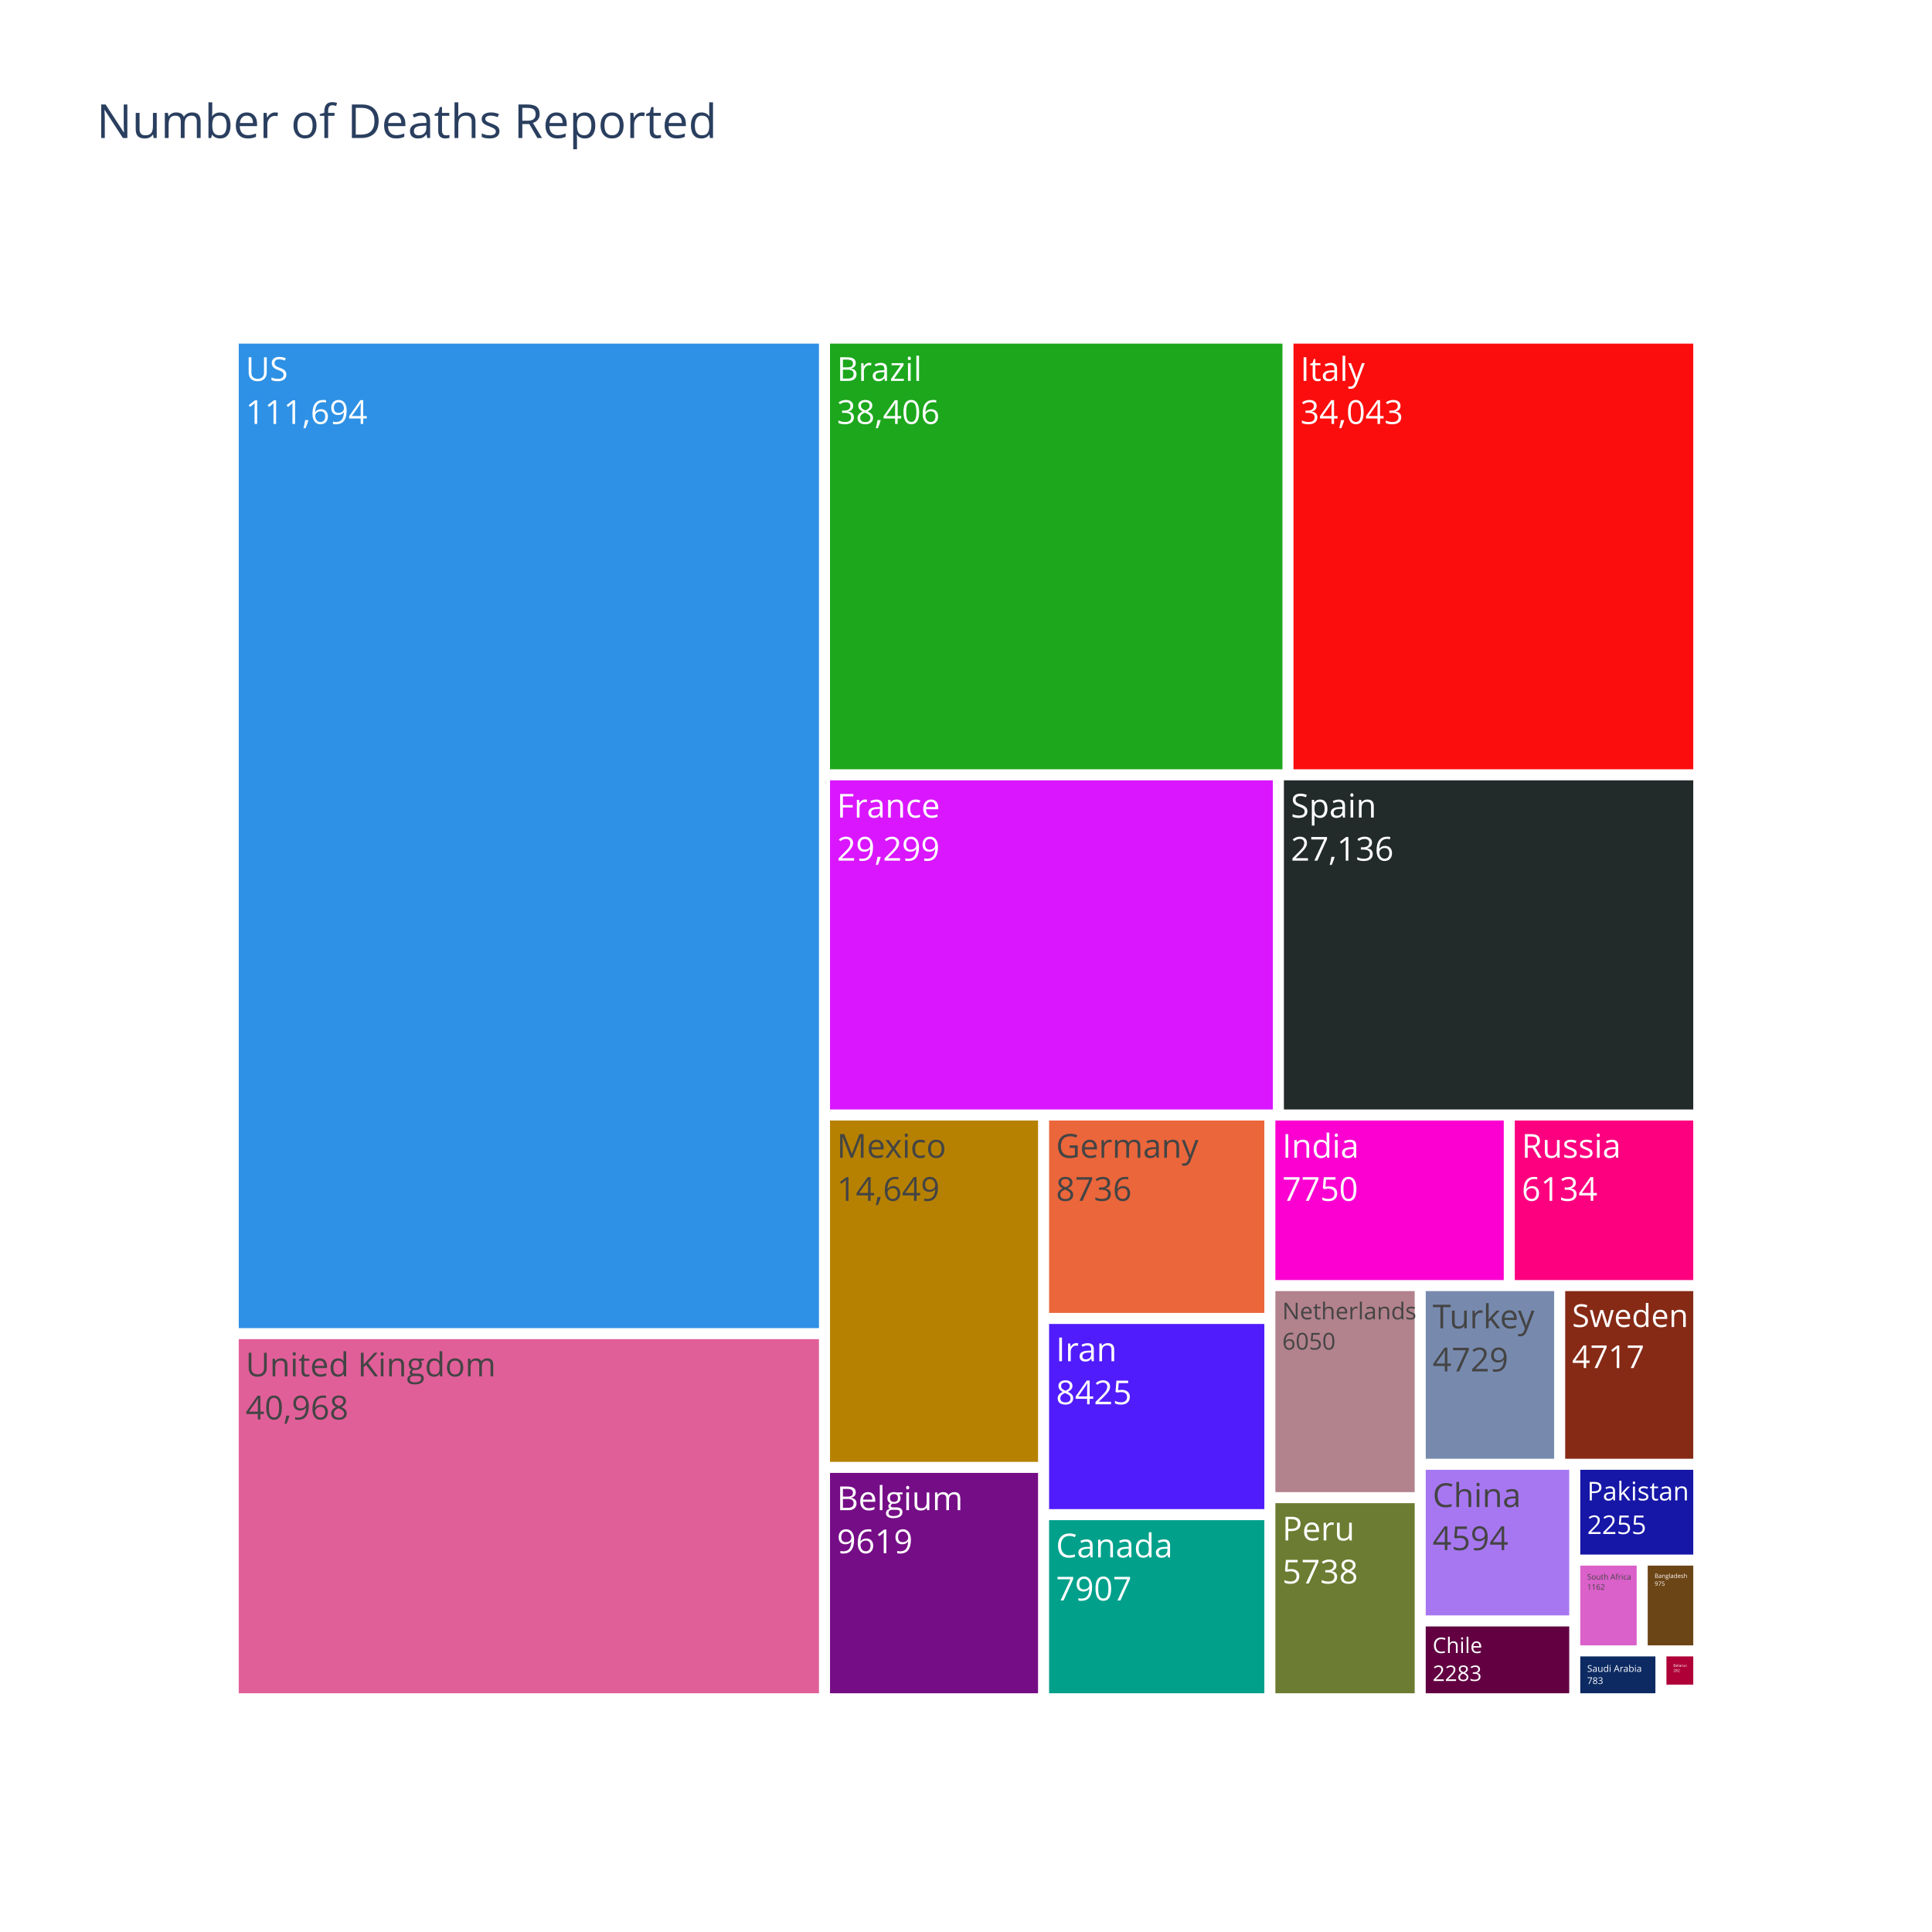
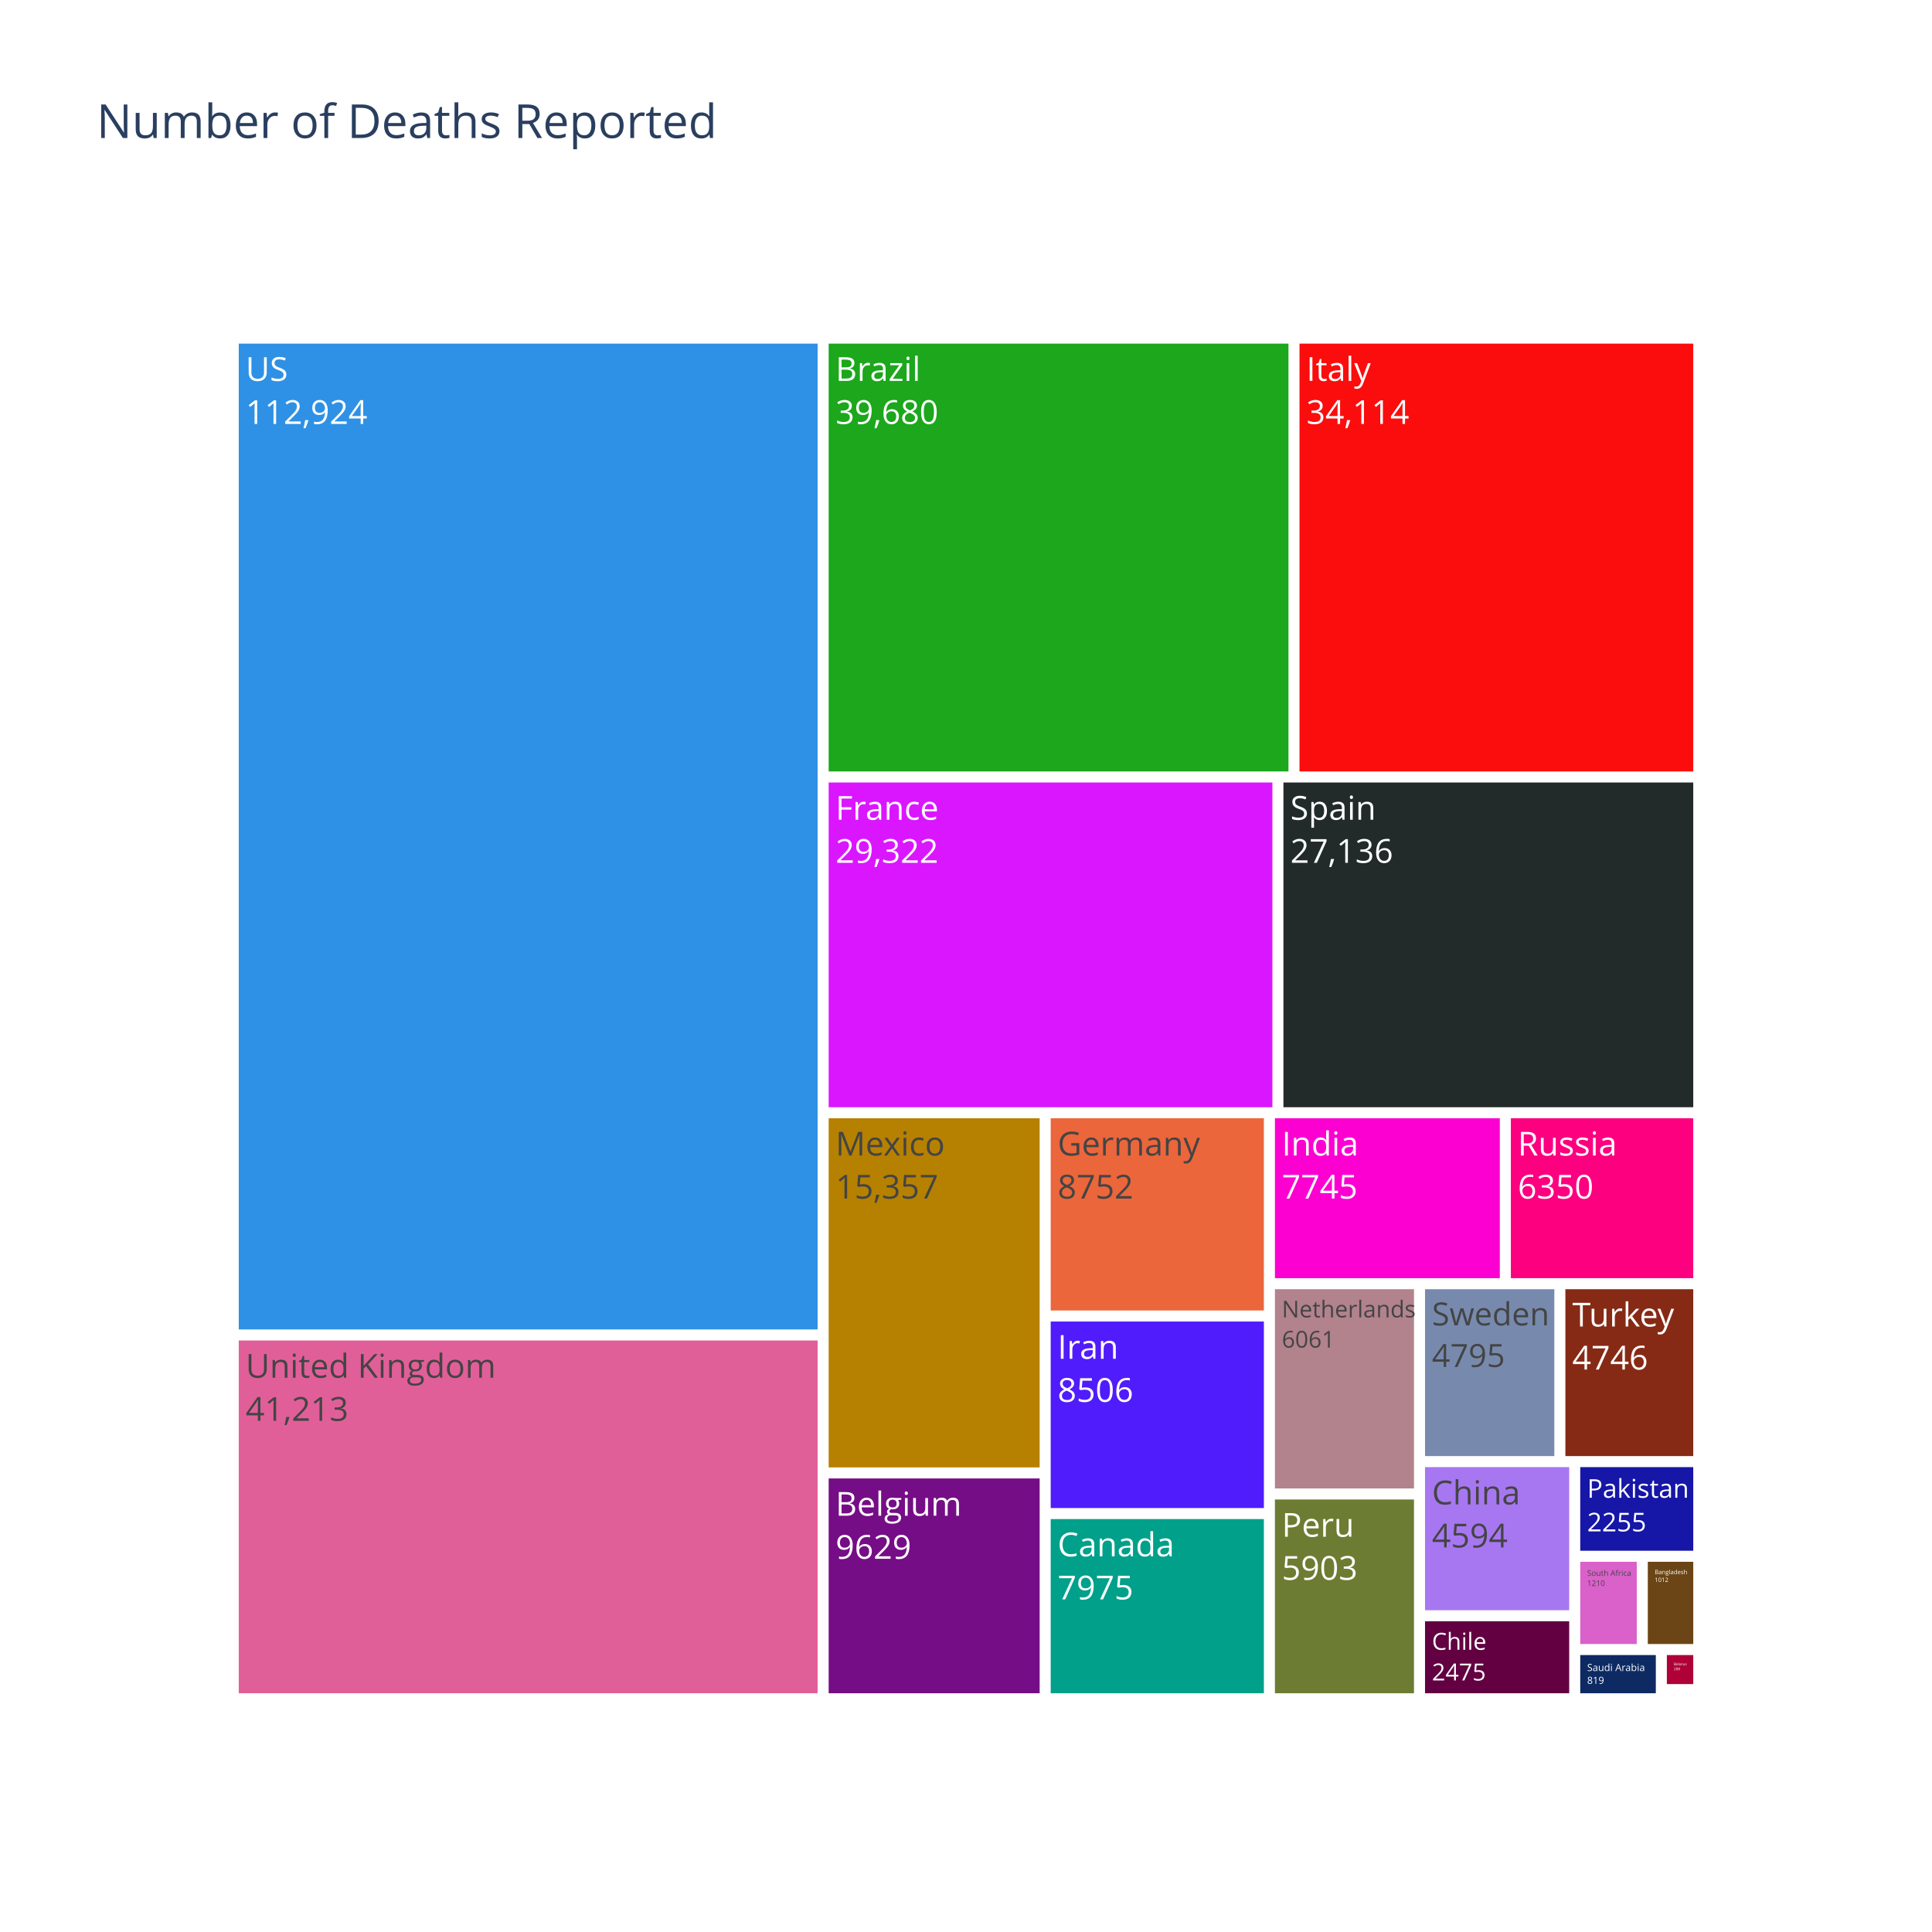
<svg xmlns="http://www.w3.org/2000/svg" class="main-svg" width="700" height="700" style="" viewBox="0 0 700 700">
  <rect x="0" y="0" width="700" height="700" style="fill: rgb(255, 255, 255); fill-opacity: 1;" />
-   <defs id="defs-53ff71">
+   <defs id="defs-a65e1d">
    <g class="clips" />
    <g class="gradients" />
  </defs>
  <g class="bglayer" />
  <g class="layer-below">
    <g class="imagelayer" />
    <g class="shapelayer" />
  </g>
  <g class="cartesianlayer" />
  <g class="polarlayer" />
  <g class="ternarylayer" />
  <g class="geolayer" />
  <g class="funnelarealayer" />
  <g class="pielayer" />
  <g class="treemaplayer">
    <g class="trace treemap" style="opacity: 1;">
      <g class="slice cursor-pointer">
        <path class="surface" d="M80,100L620,100L620,620L80,620Z" style="pointer-events: all; stroke-width: 0; fill: rgb(0, 0, 0); fill-opacity: 0; stroke: rgb(0, 0, 0); stroke-opacity: 0; opacity: 0;" />
        <g class="slicetext">
          <text data-notex="1" class="slicetext" text-anchor="start" x="0" y="0" style="font-family: 'Open Sans', verdana, arial, sans-serif; font-size: 12px; fill: rgb(42, 63, 95); fill-opacity: 1; white-space: pre;" transform="translate(86,114)"> </text>
        </g>
      </g>
      <g class="slice cursor-pointer">
-         <path class="surface" d="M86,124L297.229,124L297.229,481.7L86,481.7Z" style="pointer-events: all; stroke-width: 1; fill: rgb(46, 145, 229); fill-opacity: 1; stroke: rgb(255, 255, 255); stroke-opacity: 1; opacity: 1;" />
+         <path class="surface" d="M86,124L296.74,124L296.74,482.182L86,482.182Z" style="pointer-events: all; stroke-width: 1; fill: rgb(46, 145, 229); fill-opacity: 1; stroke: rgb(255, 255, 255); stroke-opacity: 1; opacity: 1;" />
        <g class="slicetext">
          <text data-notex="1" class="slicetext" text-anchor="start" x="0" y="0" style="font-family: 'Open Sans', verdana, arial, sans-serif; font-size: 12px; fill: rgb(255, 255, 255); fill-opacity: 1; white-space: pre;" transform="translate(89,138)">
            <tspan class="line" dy="0em" x="0" y="0">US</tspan>
-             <tspan class="line" dy="1.3em" x="0" y="0">111,694</tspan>
-           </text>
-         </g>
-       </g>
-       <g class="slice cursor-pointer">
-         <path class="surface" d="M86,484.7L297.229,484.7L297.229,614L86,614Z" style="pointer-events: all; stroke-width: 1; fill: rgb(225, 95, 153); fill-opacity: 1; stroke: rgb(255, 255, 255); stroke-opacity: 1; opacity: 1;" />
-         <g class="slicetext">
-           <text data-notex="1" class="slicetext" text-anchor="start" x="0" y="0" style="font-family: 'Open Sans', verdana, arial, sans-serif; font-size: 12px; fill: rgb(68, 68, 68); fill-opacity: 1; white-space: pre;" transform="translate(89,498.6997)">
+             <tspan class="line" dy="1.3em" x="0" y="0">112,924</tspan>
+           </text>
+         </g>
+       </g>
+       <g class="slice cursor-pointer">
+         <path class="surface" d="M86,485.182L296.74,485.182L296.74,614L86,614Z" style="pointer-events: all; stroke-width: 1; fill: rgb(225, 95, 153); fill-opacity: 1; stroke: rgb(255, 255, 255); stroke-opacity: 1; opacity: 1;" />
+         <g class="slicetext">
+           <text data-notex="1" class="slicetext" text-anchor="start" x="0" y="0" style="font-family: 'Open Sans', verdana, arial, sans-serif; font-size: 12px; fill: rgb(68, 68, 68); fill-opacity: 1; white-space: pre;" transform="translate(89,499.1821)">
            <tspan class="line" dy="0em" x="0" y="0">United Kingdom</tspan>
-             <tspan class="line" dy="1.3em" x="0" y="0">40,968</tspan>
-           </text>
-         </g>
-       </g>
-       <g class="slice cursor-pointer">
-         <path class="surface" d="M300.229,124L465.153,124L465.153,279.228L300.229,279.228Z" style="pointer-events: all; stroke-width: 1; fill: rgb(28, 167, 28); fill-opacity: 1; stroke: rgb(255, 255, 255); stroke-opacity: 1; opacity: 1;" />
-         <g class="slicetext">
-           <text data-notex="1" class="slicetext" text-anchor="start" x="0" y="0" style="font-family: 'Open Sans', verdana, arial, sans-serif; font-size: 12px; fill: rgb(255, 255, 255); fill-opacity: 1; white-space: pre;" transform="translate(303.2293,138)">
+             <tspan class="line" dy="1.3em" x="0" y="0">41,213</tspan>
+           </text>
+         </g>
+       </g>
+       <g class="slice cursor-pointer">
+         <path class="surface" d="M299.74,124L467.335,124L467.335,280.012L299.74,280.012Z" style="pointer-events: all; stroke-width: 1; fill: rgb(28, 167, 28); fill-opacity: 1; stroke: rgb(255, 255, 255); stroke-opacity: 1; opacity: 1;" />
+         <g class="slicetext">
+           <text data-notex="1" class="slicetext" text-anchor="start" x="0" y="0" style="font-family: 'Open Sans', verdana, arial, sans-serif; font-size: 12px; fill: rgb(255, 255, 255); fill-opacity: 1; white-space: pre;" transform="translate(302.7398,138)">
            <tspan class="line" dy="0em" x="0" y="0">Brazil</tspan>
-             <tspan class="line" dy="1.3em" x="0" y="0">38,406</tspan>
-           </text>
-         </g>
-       </g>
-       <g class="slice cursor-pointer">
-         <path class="surface" d="M468.153,124L614,124L614,279.228L468.153,279.228Z" style="pointer-events: all; stroke-width: 1; fill: rgb(251, 13, 13); fill-opacity: 1; stroke: rgb(255, 255, 255); stroke-opacity: 1; opacity: 1;" />
-         <g class="slicetext">
-           <text data-notex="1" class="slicetext" text-anchor="start" x="0" y="0" style="font-family: 'Open Sans', verdana, arial, sans-serif; font-size: 12px; fill: rgb(255, 255, 255); fill-opacity: 1; white-space: pre;" transform="translate(471.1529,138)">
+             <tspan class="line" dy="1.3em" x="0" y="0">39,680</tspan>
+           </text>
+         </g>
+       </g>
+       <g class="slice cursor-pointer">
+         <path class="surface" d="M470.335,124L614,124L614,280.012L470.335,280.012Z" style="pointer-events: all; stroke-width: 1; fill: rgb(251, 13, 13); fill-opacity: 1; stroke: rgb(255, 255, 255); stroke-opacity: 1; opacity: 1;" />
+         <g class="slicetext">
+           <text data-notex="1" class="slicetext" text-anchor="start" x="0" y="0" style="font-family: 'Open Sans', verdana, arial, sans-serif; font-size: 12px; fill: rgb(255, 255, 255); fill-opacity: 1; white-space: pre;" transform="translate(473.3348,138)">
            <tspan class="line" dy="0em" x="0" y="0">Italy</tspan>
-             <tspan class="line" dy="1.3em" x="0" y="0">34,043</tspan>
-           </text>
-         </g>
-       </g>
-       <g class="slice cursor-pointer">
-         <path class="surface" d="M300.229,282.228L461.685,282.228L461.685,402.481L300.229,402.481Z" style="pointer-events: all; stroke-width: 1; fill: rgb(218, 22, 255); fill-opacity: 1; stroke: rgb(255, 255, 255); stroke-opacity: 1; opacity: 1;" />
-         <g class="slicetext">
-           <text data-notex="1" class="slicetext" text-anchor="start" x="0" y="0" style="font-family: 'Open Sans', verdana, arial, sans-serif; font-size: 12px; fill: rgb(255, 255, 255); fill-opacity: 1; white-space: pre;" transform="translate(303.2293,296.2276)">
+             <tspan class="line" dy="1.3em" x="0" y="0">34,114</tspan>
+           </text>
+         </g>
+       </g>
+       <g class="slice cursor-pointer">
+         <path class="surface" d="M299.74,283.012L461.512,283.012L461.512,401.669L299.74,401.669Z" style="pointer-events: all; stroke-width: 1; fill: rgb(218, 22, 255); fill-opacity: 1; stroke: rgb(255, 255, 255); stroke-opacity: 1; opacity: 1;" />
+         <g class="slicetext">
+           <text data-notex="1" class="slicetext" text-anchor="start" x="0" y="0" style="font-family: 'Open Sans', verdana, arial, sans-serif; font-size: 12px; fill: rgb(255, 255, 255); fill-opacity: 1; white-space: pre;" transform="translate(302.7398,297.0124)">
            <tspan class="line" dy="0em" x="0" y="0">France</tspan>
-             <tspan class="line" dy="1.3em" x="0" y="0">29,299</tspan>
-           </text>
-         </g>
-       </g>
-       <g class="slice cursor-pointer">
-         <path class="surface" d="M464.685,282.228L614,282.228L614,402.481L464.685,402.481Z" style="pointer-events: all; stroke-width: 1; fill: rgb(34, 42, 42); fill-opacity: 1; stroke: rgb(255, 255, 255); stroke-opacity: 1; opacity: 1;" />
-         <g class="slicetext">
-           <text data-notex="1" class="slicetext" text-anchor="start" x="0" y="0" style="font-family: 'Open Sans', verdana, arial, sans-serif; font-size: 12px; fill: rgb(255, 255, 255); fill-opacity: 1; white-space: pre;" transform="translate(467.6851,296.2276)">
+             <tspan class="line" dy="1.3em" x="0" y="0">29,322</tspan>
+           </text>
+         </g>
+       </g>
+       <g class="slice cursor-pointer">
+         <path class="surface" d="M464.512,283.012L614,283.012L614,401.669L464.512,401.669Z" style="pointer-events: all; stroke-width: 1; fill: rgb(34, 42, 42); fill-opacity: 1; stroke: rgb(255, 255, 255); stroke-opacity: 1; opacity: 1;" />
+         <g class="slicetext">
+           <text data-notex="1" class="slicetext" text-anchor="start" x="0" y="0" style="font-family: 'Open Sans', verdana, arial, sans-serif; font-size: 12px; fill: rgb(255, 255, 255); fill-opacity: 1; white-space: pre;" transform="translate(467.5119,297.0124)">
            <tspan class="line" dy="0em" x="0" y="0">Spain</tspan>
            <tspan class="line" dy="1.3em" x="0" y="0">27,136</tspan>
          </text>
        </g>
      </g>
      <g class="slice cursor-pointer">
-         <path class="surface" d="M300.229,405.481L376.604,405.481L376.604,530.161L300.229,530.161Z" style="pointer-events: all; stroke-width: 1; fill: rgb(182, 129, 0); fill-opacity: 1; stroke: rgb(255, 255, 255); stroke-opacity: 1; opacity: 1;" />
-         <g class="slicetext">
-           <text data-notex="1" class="slicetext" text-anchor="start" x="0" y="0" style="font-family: 'Open Sans', verdana, arial, sans-serif; font-size: 12px; fill: rgb(68, 68, 68); fill-opacity: 1; white-space: pre;" transform="translate(303.2293,419.4809)">
+         <path class="surface" d="M299.74,404.669L377.187,404.669L377.187,532.173L299.74,532.173Z" style="pointer-events: all; stroke-width: 1; fill: rgb(182, 129, 0); fill-opacity: 1; stroke: rgb(255, 255, 255); stroke-opacity: 1; opacity: 1;" />
+         <g class="slicetext">
+           <text data-notex="1" class="slicetext" text-anchor="start" x="0" y="0" style="font-family: 'Open Sans', verdana, arial, sans-serif; font-size: 12px; fill: rgb(68, 68, 68); fill-opacity: 1; white-space: pre;" transform="translate(302.7398,418.6689)">
            <tspan class="line" dy="0em" x="0" y="0">Mexico</tspan>
-             <tspan class="line" dy="1.3em" x="0" y="0">14,649</tspan>
-           </text>
-         </g>
-       </g>
-       <g class="slice cursor-pointer">
-         <path class="surface" d="M300.229,533.161L376.604,533.161L376.604,614L300.229,614Z" style="pointer-events: all; stroke-width: 1; fill: rgb(117, 13, 134); fill-opacity: 1; stroke: rgb(255, 255, 255); stroke-opacity: 1; opacity: 1;" />
-         <g class="slicetext">
-           <text data-notex="1" class="slicetext" text-anchor="start" x="0" y="0" style="font-family: 'Open Sans', verdana, arial, sans-serif; font-size: 12px; fill: rgb(255, 255, 255); fill-opacity: 1; white-space: pre;" transform="translate(303.2293,547.1611)">
+             <tspan class="line" dy="1.3em" x="0" y="0">15,357</tspan>
+           </text>
+         </g>
+       </g>
+       <g class="slice cursor-pointer">
+         <path class="surface" d="M299.74,535.173L377.187,535.173L377.187,614L299.74,614Z" style="pointer-events: all; stroke-width: 1; fill: rgb(117, 13, 134); fill-opacity: 1; stroke: rgb(255, 255, 255); stroke-opacity: 1; opacity: 1;" />
+         <g class="slicetext">
+           <text data-notex="1" class="slicetext" text-anchor="start" x="0" y="0" style="font-family: 'Open Sans', verdana, arial, sans-serif; font-size: 12px; fill: rgb(255, 255, 255); fill-opacity: 1; white-space: pre;" transform="translate(302.7398,549.1727)">
            <tspan class="line" dy="0em" x="0" y="0">Belgium</tspan>
-             <tspan class="line" dy="1.3em" x="0" y="0">9619</tspan>
-           </text>
-         </g>
-       </g>
-       <g class="slice cursor-pointer">
-         <path class="surface" d="M379.604,405.481L458.594,405.481L458.594,476.194L379.604,476.194Z" style="pointer-events: all; stroke-width: 1; fill: rgb(235, 102, 59); fill-opacity: 1; stroke: rgb(255, 255, 255); stroke-opacity: 1; opacity: 1;" />
-         <g class="slicetext">
-           <text data-notex="1" class="slicetext" text-anchor="start" x="0" y="0" style="font-family: 'Open Sans', verdana, arial, sans-serif; font-size: 12px; fill: rgb(68, 68, 68); fill-opacity: 1; white-space: pre;" transform="translate(382.6035,419.4809)">
+             <tspan class="line" dy="1.3em" x="0" y="0">9629</tspan>
+           </text>
+         </g>
+       </g>
+       <g class="slice cursor-pointer">
+         <path class="surface" d="M380.187,404.669L458.429,404.669L458.429,475.315L380.187,475.315Z" style="pointer-events: all; stroke-width: 1; fill: rgb(235, 102, 59); fill-opacity: 1; stroke: rgb(255, 255, 255); stroke-opacity: 1; opacity: 1;" />
+         <g class="slicetext">
+           <text data-notex="1" class="slicetext" text-anchor="start" x="0" y="0" style="font-family: 'Open Sans', verdana, arial, sans-serif; font-size: 12px; fill: rgb(68, 68, 68); fill-opacity: 1; white-space: pre;" transform="translate(383.1866,418.6689)">
            <tspan class="line" dy="0em" x="0" y="0">Germany</tspan>
-             <tspan class="line" dy="1.3em" x="0" y="0">8736</tspan>
-           </text>
-         </g>
-       </g>
-       <g class="slice cursor-pointer">
-         <path class="surface" d="M379.604,479.194L458.594,479.194L458.594,547.282L379.604,547.282Z" style="pointer-events: all; stroke-width: 1; fill: rgb(81, 28, 251); fill-opacity: 1; stroke: rgb(255, 255, 255); stroke-opacity: 1; opacity: 1;" />
-         <g class="slicetext">
-           <text data-notex="1" class="slicetext" text-anchor="start" x="0" y="0" style="font-family: 'Open Sans', verdana, arial, sans-serif; font-size: 12px; fill: rgb(255, 255, 255); fill-opacity: 1; white-space: pre;" transform="translate(382.6035,493.1936)">
+             <tspan class="line" dy="1.3em" x="0" y="0">8752</tspan>
+           </text>
+         </g>
+       </g>
+       <g class="slice cursor-pointer">
+         <path class="surface" d="M380.187,478.315L458.429,478.315L458.429,546.892L380.187,546.892Z" style="pointer-events: all; stroke-width: 1; fill: rgb(81, 28, 251); fill-opacity: 1; stroke: rgb(255, 255, 255); stroke-opacity: 1; opacity: 1;" />
+         <g class="slicetext">
+           <text data-notex="1" class="slicetext" text-anchor="start" x="0" y="0" style="font-family: 'Open Sans', verdana, arial, sans-serif; font-size: 12px; fill: rgb(255, 255, 255); fill-opacity: 1; white-space: pre;" transform="translate(383.1866,492.3154)">
            <tspan class="line" dy="0em" x="0" y="0">Iran</tspan>
-             <tspan class="line" dy="1.3em" x="0" y="0">8425</tspan>
-           </text>
-         </g>
-       </g>
-       <g class="slice cursor-pointer">
-         <path class="surface" d="M379.604,550.282L458.594,550.282L458.594,614L379.604,614Z" style="pointer-events: all; stroke-width: 1; fill: rgb(0, 160, 139); fill-opacity: 1; stroke: rgb(255, 255, 255); stroke-opacity: 1; opacity: 1;" />
-         <g class="slicetext">
-           <text data-notex="1" class="slicetext" text-anchor="start" x="0" y="0" style="font-family: 'Open Sans', verdana, arial, sans-serif; font-size: 12px; fill: rgb(255, 255, 255); fill-opacity: 1; white-space: pre;" transform="translate(382.6035,564.2822)">
+             <tspan class="line" dy="1.3em" x="0" y="0">8506</tspan>
+           </text>
+         </g>
+       </g>
+       <g class="slice cursor-pointer">
+         <path class="surface" d="M380.187,549.892L458.429,549.892L458.429,614L380.187,614Z" style="pointer-events: all; stroke-width: 1; fill: rgb(0, 160, 139); fill-opacity: 1; stroke: rgb(255, 255, 255); stroke-opacity: 1; opacity: 1;" />
+         <g class="slicetext">
+           <text data-notex="1" class="slicetext" text-anchor="start" x="0" y="0" style="font-family: 'Open Sans', verdana, arial, sans-serif; font-size: 12px; fill: rgb(255, 255, 255); fill-opacity: 1; white-space: pre;" transform="translate(383.1866,563.8918)">
            <tspan class="line" dy="0em" x="0" y="0">Canada</tspan>
-             <tspan class="line" dy="1.3em" x="0" y="0">7907</tspan>
-           </text>
-         </g>
-       </g>
-       <g class="slice cursor-pointer">
-         <path class="surface" d="M461.594,405.481L545.341,405.481L545.341,464.289L461.594,464.289Z" style="pointer-events: all; stroke-width: 1; fill: rgb(251, 0, 209); fill-opacity: 1; stroke: rgb(255, 255, 255); stroke-opacity: 1; opacity: 1;" />
-         <g class="slicetext">
-           <text data-notex="1" class="slicetext" text-anchor="start" x="0" y="0" style="font-family: 'Open Sans', verdana, arial, sans-serif; font-size: 12px; fill: rgb(255, 255, 255); fill-opacity: 1; white-space: pre;" transform="translate(464.5943,419.4809)">
+             <tspan class="line" dy="1.3em" x="0" y="0">7975</tspan>
+           </text>
+         </g>
+       </g>
+       <g class="slice cursor-pointer">
+         <path class="surface" d="M461.429,404.669L543.913,404.669L543.913,463.607L461.429,463.607Z" style="pointer-events: all; stroke-width: 1; fill: rgb(251, 0, 209); fill-opacity: 1; stroke: rgb(255, 255, 255); stroke-opacity: 1; opacity: 1;" />
+         <g class="slicetext">
+           <text data-notex="1" class="slicetext" text-anchor="start" x="0" y="0" style="font-family: 'Open Sans', verdana, arial, sans-serif; font-size: 12px; fill: rgb(255, 255, 255); fill-opacity: 1; white-space: pre;" transform="translate(464.4286,418.6689)">
            <tspan class="line" dy="0em" x="0" y="0">India</tspan>
-             <tspan class="line" dy="1.3em" x="0" y="0">7750</tspan>
-           </text>
-         </g>
-       </g>
-       <g class="slice cursor-pointer">
-         <path class="surface" d="M548.341,405.481L614,405.481L614,464.289L548.341,464.289Z" style="pointer-events: all; stroke-width: 1; fill: rgb(252, 0, 128); fill-opacity: 1; stroke: rgb(255, 255, 255); stroke-opacity: 1; opacity: 1;" />
-         <g class="slicetext">
-           <text data-notex="1" class="slicetext" text-anchor="start" x="0" y="0" style="font-family: 'Open Sans', verdana, arial, sans-serif; font-size: 12px; fill: rgb(255, 255, 255); fill-opacity: 1; white-space: pre;" transform="translate(551.3412,419.4809)">
+             <tspan class="line" dy="1.3em" x="0" y="0">7745</tspan>
+           </text>
+         </g>
+       </g>
+       <g class="slice cursor-pointer">
+         <path class="surface" d="M546.913,404.669L614,404.669L614,463.607L546.913,463.607Z" style="pointer-events: all; stroke-width: 1; fill: rgb(252, 0, 128); fill-opacity: 1; stroke: rgb(255, 255, 255); stroke-opacity: 1; opacity: 1;" />
+         <g class="slicetext">
+           <text data-notex="1" class="slicetext" text-anchor="start" x="0" y="0" style="font-family: 'Open Sans', verdana, arial, sans-serif; font-size: 12px; fill: rgb(255, 255, 255); fill-opacity: 1; white-space: pre;" transform="translate(549.9128,418.6689)">
            <tspan class="line" dy="0em" x="0" y="0">Russia</tspan>
-             <tspan class="line" dy="1.3em" x="0" y="0">6134</tspan>
-           </text>
-         </g>
-       </g>
-       <g class="slice cursor-pointer">
-         <path class="surface" d="M461.594,467.289L513.067,467.289L513.067,541.126L461.594,541.126Z" style="pointer-events: all; stroke-width: 1; fill: rgb(178, 130, 141); fill-opacity: 1; stroke: rgb(255, 255, 255); stroke-opacity: 1; opacity: 1;" />
-         <g class="slicetext">
-           <text data-notex="1" class="slicetext" text-anchor="start" x="0" y="0" style="font-family: 'Open Sans', verdana, arial, sans-serif; font-size: 12px; fill: rgb(68, 68, 68); fill-opacity: 1; white-space: pre;" transform="translate(464.5943,478.0175)scale(0.7026227)">
+             <tspan class="line" dy="1.3em" x="0" y="0">6350</tspan>
+           </text>
+         </g>
+       </g>
+       <g class="slice cursor-pointer">
+         <path class="surface" d="M461.429,466.607L512.813,466.607L512.813,539.797L461.429,539.797Z" style="pointer-events: all; stroke-width: 1; fill: rgb(178, 130, 141); fill-opacity: 1; stroke: rgb(255, 255, 255); stroke-opacity: 1; opacity: 1;" />
+         <g class="slicetext">
+           <text data-notex="1" class="slicetext" text-anchor="start" x="0" y="0" style="font-family: 'Open Sans', verdana, arial, sans-serif; font-size: 12px; fill: rgb(68, 68, 68); fill-opacity: 1; white-space: pre;" transform="translate(464.4286,477.3212)scale(0.7012579)">
            <tspan class="line" dy="0em" x="0" y="0">Netherlands</tspan>
-             <tspan class="line" dy="1.3em" x="0" y="0">6050</tspan>
-           </text>
-         </g>
-       </g>
-       <g class="slice cursor-pointer">
-         <path class="surface" d="M461.594,544.126L513.067,544.126L513.067,614L461.594,614Z" style="pointer-events: all; stroke-width: 1; fill: rgb(108, 124, 50); fill-opacity: 1; stroke: rgb(255, 255, 255); stroke-opacity: 1; opacity: 1;" />
-         <g class="slicetext">
-           <text data-notex="1" class="slicetext" text-anchor="start" x="0" y="0" style="font-family: 'Open Sans', verdana, arial, sans-serif; font-size: 12px; fill: rgb(255, 255, 255); fill-opacity: 1; white-space: pre;" transform="translate(464.5943,558.1256)">
+             <tspan class="line" dy="1.3em" x="0" y="0">6061</tspan>
+           </text>
+         </g>
+       </g>
+       <g class="slice cursor-pointer">
+         <path class="surface" d="M461.429,542.797L512.813,542.797L512.813,614L461.429,614Z" style="pointer-events: all; stroke-width: 1; fill: rgb(108, 124, 50); fill-opacity: 1; stroke: rgb(255, 255, 255); stroke-opacity: 1; opacity: 1;" />
+         <g class="slicetext">
+           <text data-notex="1" class="slicetext" text-anchor="start" x="0" y="0" style="font-family: 'Open Sans', verdana, arial, sans-serif; font-size: 12px; fill: rgb(255, 255, 255); fill-opacity: 1; white-space: pre;" transform="translate(464.4286,556.7968)">
            <tspan class="line" dy="0em" x="0" y="0">Peru</tspan>
-             <tspan class="line" dy="1.3em" x="0" y="0">5738</tspan>
-           </text>
-         </g>
-       </g>
-       <g class="slice cursor-pointer">
-         <path class="surface" d="M516.067,467.289L563.598,467.289L563.598,529.034L516.067,529.034Z" style="pointer-events: all; stroke-width: 1; fill: rgb(119, 138, 174); fill-opacity: 1; stroke: rgb(255, 255, 255); stroke-opacity: 1; opacity: 1;" />
-         <g class="slicetext">
-           <text data-notex="1" class="slicetext" text-anchor="start" x="0" y="0" style="font-family: 'Open Sans', verdana, arial, sans-serif; font-size: 12px; fill: rgb(68, 68, 68); fill-opacity: 1; white-space: pre;" transform="translate(519.0672,481.2886)">
+             <tspan class="line" dy="1.3em" x="0" y="0">5903</tspan>
+           </text>
+         </g>
+       </g>
+       <g class="slice cursor-pointer">
+         <path class="surface" d="M515.813,466.607L563.666,466.607L563.666,528.068L515.813,528.068Z" style="pointer-events: all; stroke-width: 1; fill: rgb(119, 138, 174); fill-opacity: 1; stroke: rgb(255, 255, 255); stroke-opacity: 1; opacity: 1;" />
+         <g class="slicetext">
+           <text data-notex="1" class="slicetext" text-anchor="start" x="0" y="0" style="font-family: 'Open Sans', verdana, arial, sans-serif; font-size: 12px; fill: rgb(68, 68, 68); fill-opacity: 1; white-space: pre;" transform="translate(518.8131,480.2215)scale(0.9649169)">
+             <tspan class="line" dy="0em" x="0" y="0">Sweden</tspan>
+             <tspan class="line" dy="1.3em" x="0" y="0">4795</tspan>
+           </text>
+         </g>
+       </g>
+       <g class="slice cursor-pointer">
+         <path class="surface" d="M566.666,466.607L614,466.607L614,528.068L566.666,528.068Z" style="pointer-events: all; stroke-width: 1; fill: rgb(134, 42, 22); fill-opacity: 1; stroke: rgb(255, 255, 255); stroke-opacity: 1; opacity: 1;" />
+         <g class="slicetext">
+           <text data-notex="1" class="slicetext" text-anchor="start" x="0" y="0" style="font-family: 'Open Sans', verdana, arial, sans-serif; font-size: 12px; fill: rgb(255, 255, 255); fill-opacity: 1; white-space: pre;" transform="translate(569.6664,480.6074)">
            <tspan class="line" dy="0em" x="0" y="0">Turkey</tspan>
-             <tspan class="line" dy="1.3em" x="0" y="0">4729</tspan>
-           </text>
-         </g>
-       </g>
-       <g class="slice cursor-pointer">
-         <path class="surface" d="M566.598,467.289L614,467.289L614,529.034L566.598,529.034Z" style="pointer-events: all; stroke-width: 1; fill: rgb(134, 42, 22); fill-opacity: 1; stroke: rgb(255, 255, 255); stroke-opacity: 1; opacity: 1;" />
-         <g class="slicetext">
-           <text data-notex="1" class="slicetext" text-anchor="start" x="0" y="0" style="font-family: 'Open Sans', verdana, arial, sans-serif; font-size: 12px; fill: rgb(255, 255, 255); fill-opacity: 1; white-space: pre;" transform="translate(569.5977,480.7883)scale(0.95452)">
-             <tspan class="line" dy="0em" x="0" y="0">Sweden</tspan>
-             <tspan class="line" dy="1.3em" x="0" y="0">4717</tspan>
-           </text>
-         </g>
-       </g>
-       <g class="slice cursor-pointer">
-         <path class="surface" d="M516.067,532.034L569.062,532.034L569.062,585.793L516.067,585.793Z" style="pointer-events: all; stroke-width: 1; fill: rgb(167, 119, 241); fill-opacity: 1; stroke: rgb(255, 255, 255); stroke-opacity: 1; opacity: 1;" />
-         <g class="slicetext">
-           <text data-notex="1" class="slicetext" text-anchor="start" x="0" y="0" style="font-family: 'Open Sans', verdana, arial, sans-serif; font-size: 12px; fill: rgb(68, 68, 68); fill-opacity: 1; white-space: pre;" transform="translate(519.0672,546.0342)">
+             <tspan class="line" dy="1.3em" x="0" y="0">4746</tspan>
+           </text>
+         </g>
+       </g>
+       <g class="slice cursor-pointer">
+         <path class="surface" d="M515.813,531.068L569.051,531.068L569.051,583.914L515.813,583.914Z" style="pointer-events: all; stroke-width: 1; fill: rgb(167, 119, 241); fill-opacity: 1; stroke: rgb(255, 255, 255); stroke-opacity: 1; opacity: 1;" />
+         <g class="slicetext">
+           <text data-notex="1" class="slicetext" text-anchor="start" x="0" y="0" style="font-family: 'Open Sans', verdana, arial, sans-serif; font-size: 12px; fill: rgb(68, 68, 68); fill-opacity: 1; white-space: pre;" transform="translate(518.8131,545.0681)">
            <tspan class="line" dy="0em" x="0" y="0">China</tspan>
            <tspan class="line" dy="1.3em" x="0" y="0">4594</tspan>
          </text>
        </g>
      </g>
      <g class="slice cursor-pointer">
-         <path class="surface" d="M516.067,588.793L569.062,588.793L569.062,614L516.067,614Z" style="pointer-events: all; stroke-width: 1; fill: rgb(98, 0, 66); fill-opacity: 1; stroke: rgb(255, 255, 255); stroke-opacity: 1; opacity: 1;" />
-         <g class="slicetext">
-           <text data-notex="1" class="slicetext" text-anchor="start" x="0" y="0" style="font-family: 'Open Sans', verdana, arial, sans-serif; font-size: 12px; fill: rgb(255, 255, 255); fill-opacity: 1; white-space: pre;" transform="translate(519.0672,598.9287)scale(0.6486665)">
+         <path class="surface" d="M515.813,586.914L569.051,586.914L569.051,614L515.813,614Z" style="pointer-events: all; stroke-width: 1; fill: rgb(98, 0, 66); fill-opacity: 1; stroke: rgb(255, 255, 255); stroke-opacity: 1; opacity: 1;" />
+         <g class="slicetext">
+           <text data-notex="1" class="slicetext" text-anchor="start" x="0" y="0" style="font-family: 'Open Sans', verdana, arial, sans-serif; font-size: 12px; fill: rgb(255, 255, 255); fill-opacity: 1; white-space: pre;" transform="translate(518.8131,597.7472)scale(0.7121558)">
            <tspan class="line" dy="0em" x="0" y="0">Chile</tspan>
-             <tspan class="line" dy="1.3em" x="0" y="0">2283</tspan>
-           </text>
-         </g>
-       </g>
-       <g class="slice cursor-pointer">
-         <path class="surface" d="M572.062,532.034L614,532.034L614,563.75L572.062,563.75Z" style="pointer-events: all; stroke-width: 1; fill: rgb(22, 22, 167); fill-opacity: 1; stroke: rgb(255, 255, 255); stroke-opacity: 1; opacity: 1;" />
-         <g class="slicetext">
-           <text data-notex="1" class="slicetext" text-anchor="start" x="0" y="0" style="font-family: 'Open Sans', verdana, arial, sans-serif; font-size: 12px; fill: rgb(255, 255, 255); fill-opacity: 1; white-space: pre;" transform="translate(575.0623,543.6222)scale(0.780725)">
+             <tspan class="line" dy="1.3em" x="0" y="0">2475</tspan>
+           </text>
+         </g>
+       </g>
+       <g class="slice cursor-pointer">
+         <path class="surface" d="M572.051,531.068L614,531.068L614,562.365L572.051,562.365Z" style="pointer-events: all; stroke-width: 1; fill: rgb(22, 22, 167); fill-opacity: 1; stroke: rgb(255, 255, 255); stroke-opacity: 1; opacity: 1;" />
+         <g class="slicetext">
+           <text data-notex="1" class="slicetext" text-anchor="start" x="0" y="0" style="font-family: 'Open Sans', verdana, arial, sans-serif; font-size: 12px; fill: rgb(255, 255, 255); fill-opacity: 1; white-space: pre;" transform="translate(575.051,542.6588)scale(0.7809686)">
            <tspan class="line" dy="0em" x="0" y="0">Pakistan</tspan>
            <tspan class="line" dy="1.3em" x="0" y="0">2255</tspan>
          </text>
        </g>
      </g>
      <g class="slice cursor-pointer">
-         <path class="surface" d="M572.062,566.75L593.497,566.75L593.497,596.65L572.062,596.65Z" style="pointer-events: all; stroke-width: 1; fill: rgb(218, 96, 202); fill-opacity: 1; stroke: rgb(255, 255, 255); stroke-opacity: 1; opacity: 1;" />
-         <g class="slicetext">
-           <text data-notex="1" class="slicetext" text-anchor="start" x="0" y="0" style="font-family: 'Open Sans', verdana, arial, sans-serif; font-size: 12px; fill: rgb(68, 68, 68); fill-opacity: 1; white-space: pre;" transform="translate(575.0623,572.3344)scale(0.2349208)">
+         <path class="surface" d="M572.051,565.365L593.528,565.365L593.528,596.16L572.051,596.16Z" style="pointer-events: all; stroke-width: 1; fill: rgb(218, 96, 202); fill-opacity: 1; stroke: rgb(255, 255, 255); stroke-opacity: 1; opacity: 1;" />
+         <g class="slicetext">
+           <text data-notex="1" class="slicetext" text-anchor="start" x="0" y="0" style="font-family: 'Open Sans', verdana, arial, sans-serif; font-size: 12px; fill: rgb(68, 68, 68); fill-opacity: 1; white-space: pre;" transform="translate(575.051,570.956)scale(0.2355619)">
            <tspan class="line" dy="0em" x="0" y="0">South Africa</tspan>
-             <tspan class="line" dy="1.3em" x="0" y="0">1162</tspan>
-           </text>
-         </g>
-       </g>
-       <g class="slice cursor-pointer">
-         <path class="surface" d="M596.497,566.75L614,566.75L614,596.65L596.497,596.65Z" style="pointer-events: all; stroke-width: 1; fill: rgb(108, 69, 22); fill-opacity: 1; stroke: rgb(255, 255, 255); stroke-opacity: 1; opacity: 1;" />
-         <g class="slicetext">
-           <text data-notex="1" class="slicetext" text-anchor="start" x="0" y="0" style="font-family: 'Open Sans', verdana, arial, sans-serif; font-size: 12px; fill: rgb(255, 255, 255); fill-opacity: 1; white-space: pre;" transform="translate(599.4973,571.7463)scale(0.1814577)">
+             <tspan class="line" dy="1.3em" x="0" y="0">1210</tspan>
+           </text>
+         </g>
+       </g>
+       <g class="slice cursor-pointer">
+         <path class="surface" d="M596.528,565.365L614,565.365L614,596.16L596.528,596.16Z" style="pointer-events: all; stroke-width: 1; fill: rgb(108, 69, 22); fill-opacity: 1; stroke: rgb(255, 255, 255); stroke-opacity: 1; opacity: 1;" />
+         <g class="slicetext">
+           <text data-notex="1" class="slicetext" text-anchor="start" x="0" y="0" style="font-family: 'Open Sans', verdana, arial, sans-serif; font-size: 12px; fill: rgb(255, 255, 255); fill-opacity: 1; white-space: pre;" transform="translate(599.5282,570.3555)scale(0.18097)">
            <tspan class="line" dy="0em" x="0" y="0">Bangladesh</tspan>
-             <tspan class="line" dy="1.3em" x="0" y="0">975</tspan>
-           </text>
-         </g>
-       </g>
-       <g class="slice cursor-pointer">
-         <path class="surface" d="M572.062,599.65L600.283,599.65L600.283,614L572.062,614Z" style="pointer-events: all; stroke-width: 1; fill: rgb(13, 42, 99); fill-opacity: 1; stroke: rgb(255, 255, 255); stroke-opacity: 1; opacity: 1;" />
-         <g class="slicetext">
-           <text data-notex="1" class="slicetext" text-anchor="start" x="0" y="0" style="font-family: 'Open Sans', verdana, arial, sans-serif; font-size: 12px; fill: rgb(255, 255, 255); fill-opacity: 1; white-space: pre;" transform="translate(575.0623,605.7519)scale(0.2820161)">
+             <tspan class="line" dy="1.3em" x="0" y="0">1012</tspan>
+           </text>
+         </g>
+       </g>
+       <g class="slice cursor-pointer">
+         <path class="surface" d="M572.051,599.16L600.435,599.16L600.435,614L572.051,614Z" style="pointer-events: all; stroke-width: 1; fill: rgb(13, 42, 99); fill-opacity: 1; stroke: rgb(255, 255, 255); stroke-opacity: 1; opacity: 1;" />
+         <g class="slicetext">
+           <text data-notex="1" class="slicetext" text-anchor="start" x="0" y="0" style="font-family: 'Open Sans', verdana, arial, sans-serif; font-size: 12px; fill: rgb(255, 255, 255); fill-opacity: 1; white-space: pre;" transform="translate(575.051,605.4439)scale(0.2985665)">
            <tspan class="line" dy="0em" x="0" y="0">Saudi Arabia</tspan>
-             <tspan class="line" dy="1.3em" x="0" y="0">783</tspan>
-           </text>
-         </g>
-       </g>
-       <g class="slice cursor-pointer">
-         <path class="surface" d="M603.283,599.65L614,599.65L614,610.873L603.283,610.873Z" style="pointer-events: all; stroke-width: 1; fill: rgb(175, 0, 56); fill-opacity: 1; stroke: rgb(255, 255, 255); stroke-opacity: 1; opacity: 1;" />
-         <g class="slicetext">
-           <text data-notex="1" class="slicetext" text-anchor="start" x="0" y="0" style="font-family: 'Open Sans', verdana, arial, sans-serif; font-size: 12px; fill: rgb(255, 255, 255); fill-opacity: 1; white-space: pre;" transform="translate(606.2834,603.9248)scale(0.1159221)">
+             <tspan class="line" dy="1.3em" x="0" y="0">819</tspan>
+           </text>
+         </g>
+       </g>
+       <g class="slice cursor-pointer">
+         <path class="surface" d="M603.435,599.16L614,599.16L614,610.674L603.435,610.674Z" style="pointer-events: all; stroke-width: 1; fill: rgb(175, 0, 56); fill-opacity: 1; stroke: rgb(255, 255, 255); stroke-opacity: 1; opacity: 1;" />
+         <g class="slicetext">
+           <text data-notex="1" class="slicetext" text-anchor="start" x="0" y="0" style="font-family: 'Open Sans', verdana, arial, sans-serif; font-size: 12px; fill: rgb(255, 255, 255); fill-opacity: 1; white-space: pre;" transform="translate(606.4348,603.3938)scale(0.1122005)">
            <tspan class="line" dy="0em" x="0" y="0">Belarus</tspan>
-             <tspan class="line" dy="1.3em" x="0" y="0">282</tspan>
-           </text>
-         </g>
-       </g>
-       <g class="slice cursor-pointer">
-         <path class="surface" d="M603.283,613.873L614,613.873L614,614L603.283,614Z" style="pointer-events: all; stroke-width: 1; fill: rgb(137, 193, 240); fill-opacity: 1; stroke: rgb(255, 255, 255); stroke-opacity: 1; opacity: 1;" />
-         <g class="slicetext">
-           <text data-notex="1" class="slicetext" text-anchor="start" x="0" y="0" style="font-family: 'Open Sans', verdana, arial, sans-serif; font-size: 12px; fill: rgb(68, 68, 68); fill-opacity: 1; white-space: pre;" transform="translate(606.2834,613.9201)scale(0.004292317)">
+             <tspan class="line" dy="1.3em" x="0" y="0">288</tspan>
+           </text>
+         </g>
+       </g>
+       <g class="slice cursor-pointer">
+         <path class="surface" d="M603.435,613.674L614,613.674L614,614L603.435,614Z" style="pointer-events: all; stroke-width: 1; fill: rgb(137, 193, 240); fill-opacity: 1; stroke: rgb(255, 255, 255); stroke-opacity: 1; opacity: 1;" />
+         <g class="slicetext">
+           <text data-notex="1" class="slicetext" text-anchor="start" x="0" y="0" style="font-family: 'Open Sans', verdana, arial, sans-serif; font-size: 12px; fill: rgb(68, 68, 68); fill-opacity: 1; white-space: pre;" transform="translate(606.4348,613.795)scale(0.01101578)">
            <tspan class="line" dy="0em" x="0" y="0">Qatar</tspan>
-             <tspan class="line" dy="1.3em" x="0" y="0">62</tspan>
+             <tspan class="line" dy="1.3em" x="0" y="0">66</tspan>
          </text>
        </g>
      </g>
    </g>
  </g>
  <g class="sunburstlayer" />
  <g class="glimages" />
-   <defs id="topdefs-53ff71">
+   <defs id="topdefs-a65e1d">
    <g class="clips" />
  </defs>
  <g class="layer-above">
    <g class="imagelayer" />
    <g class="shapelayer" />
  </g>
  <g class="infolayer">
    <g class="g-gtitle">
      <text class="gtitle" x="35" y="50" text-anchor="start" dy="0em" style="font-family: 'Open Sans', verdana, arial, sans-serif; font-size: 17px; fill: rgb(42, 63, 95); opacity: 1; font-weight: normal; white-space: pre;">Number of Deaths Reported</text>
    </g>
  </g>
</svg>
